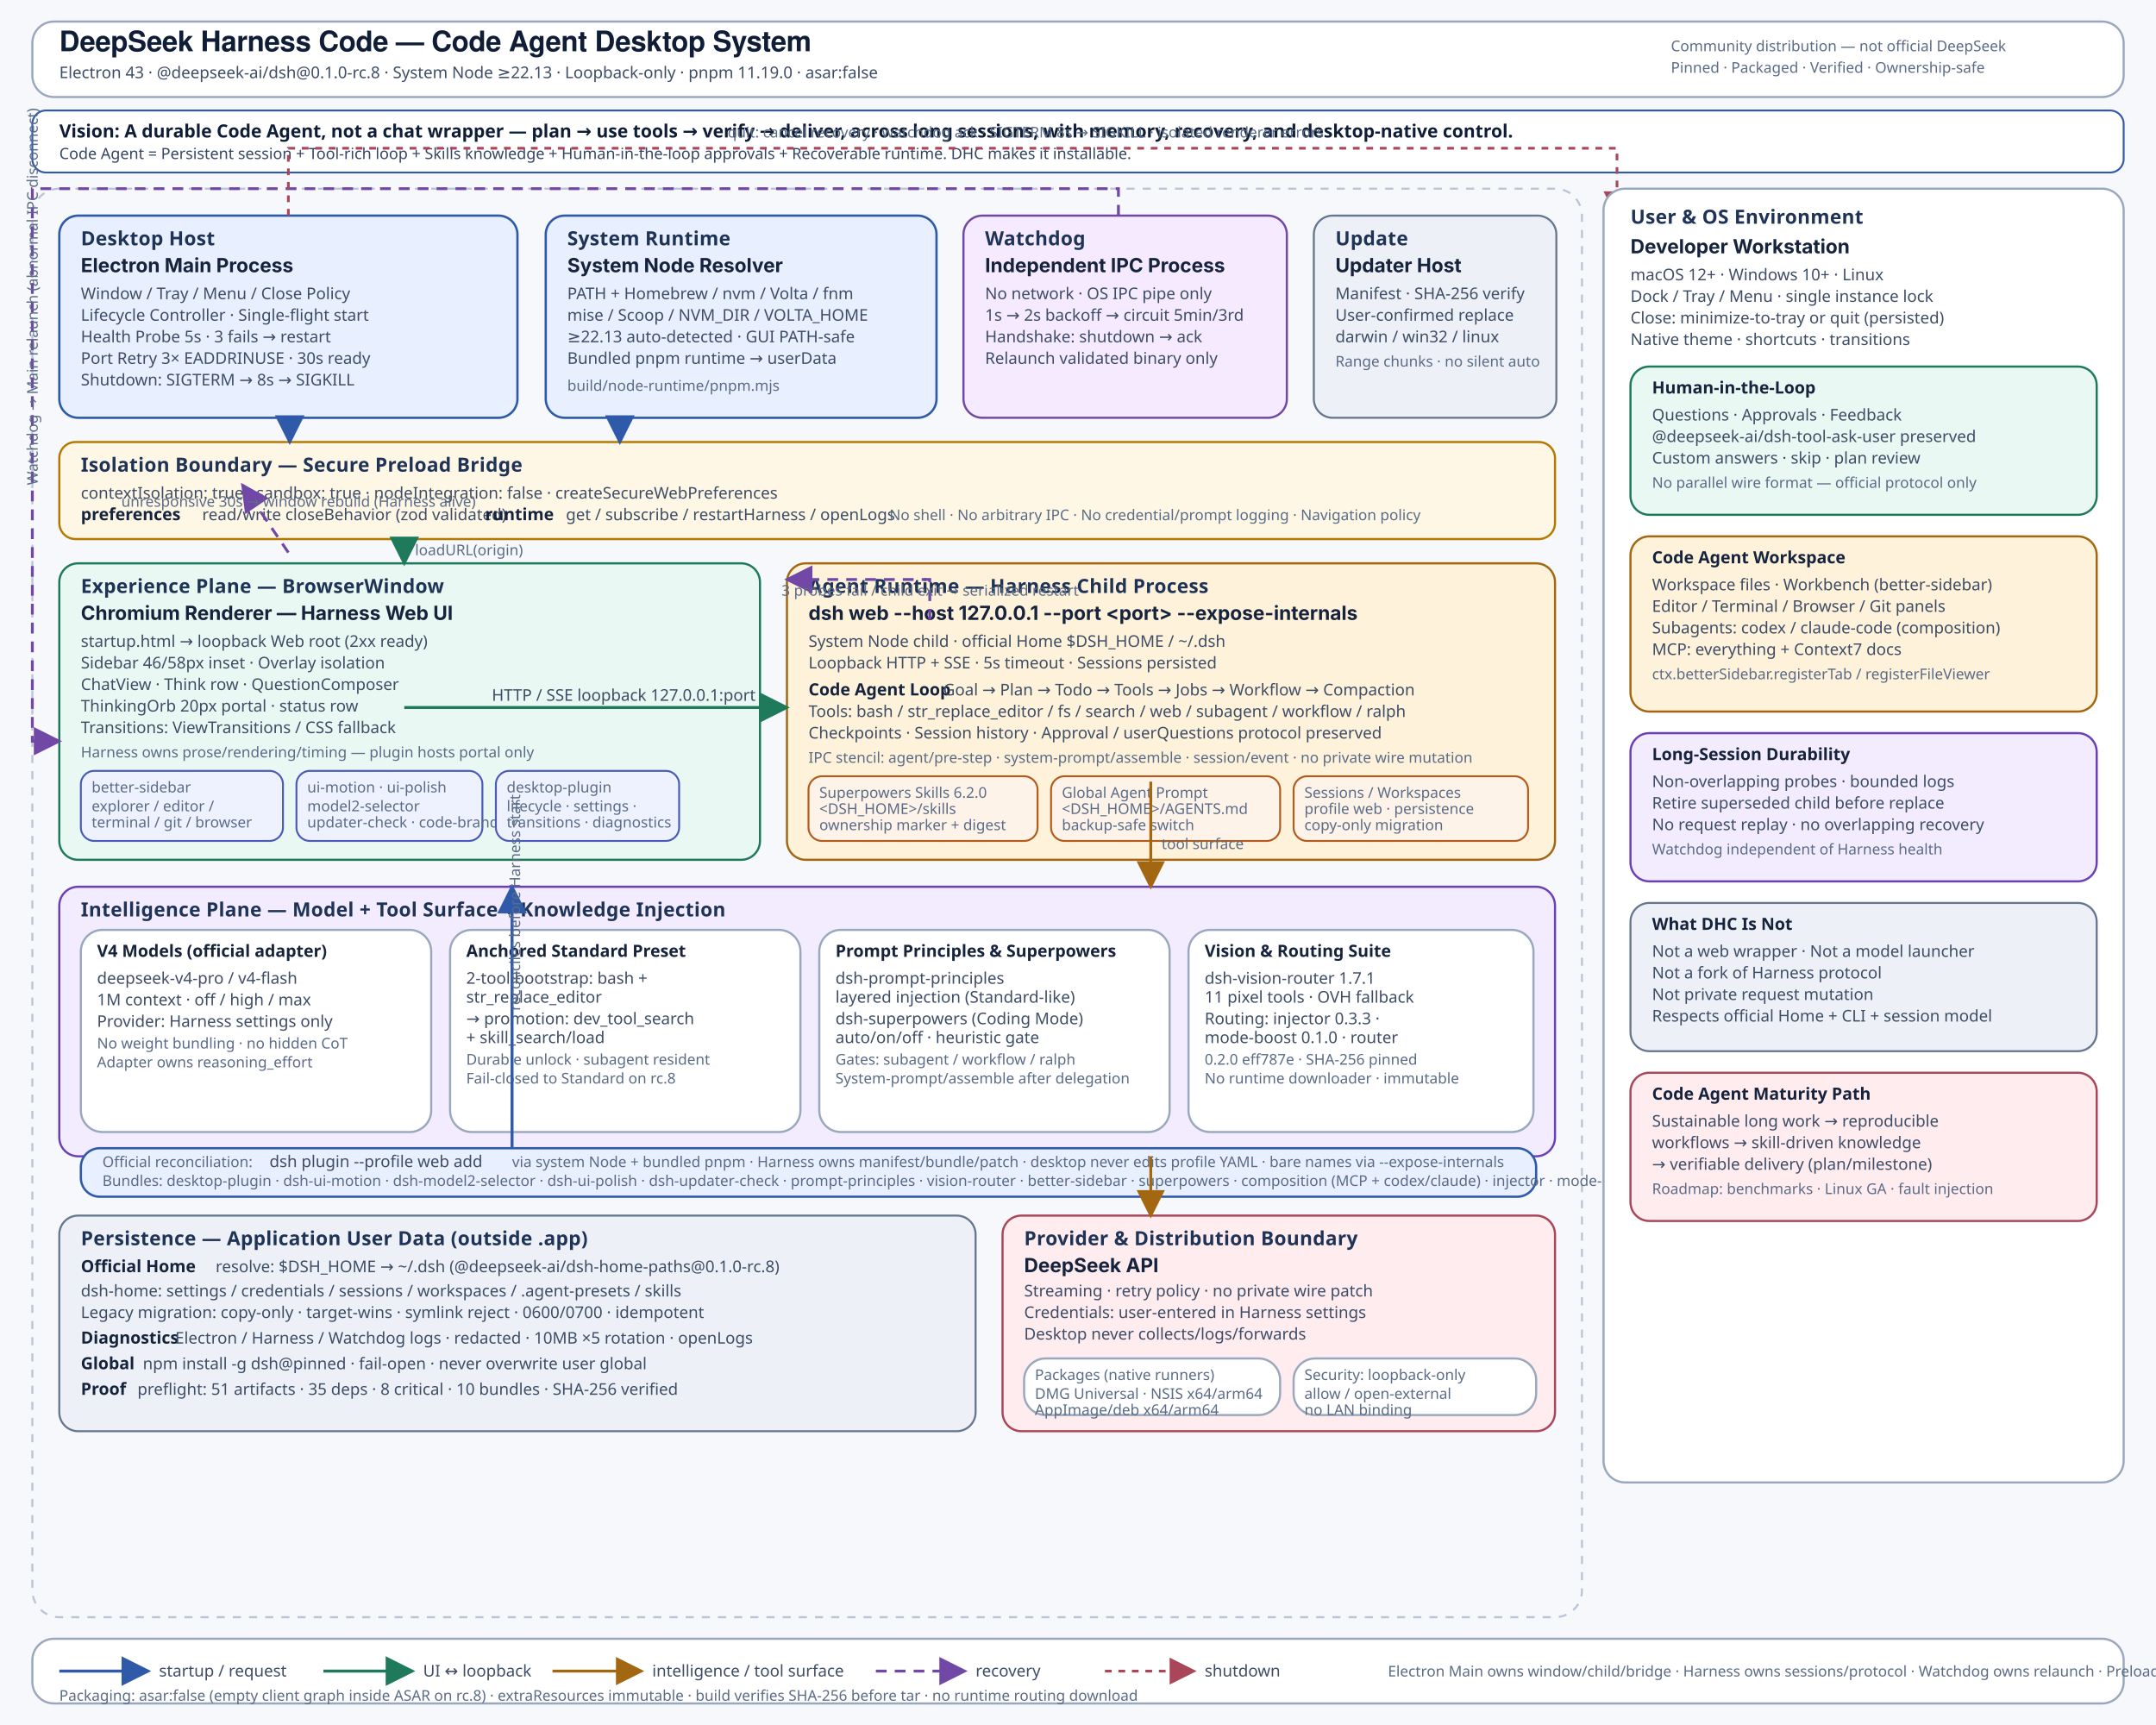
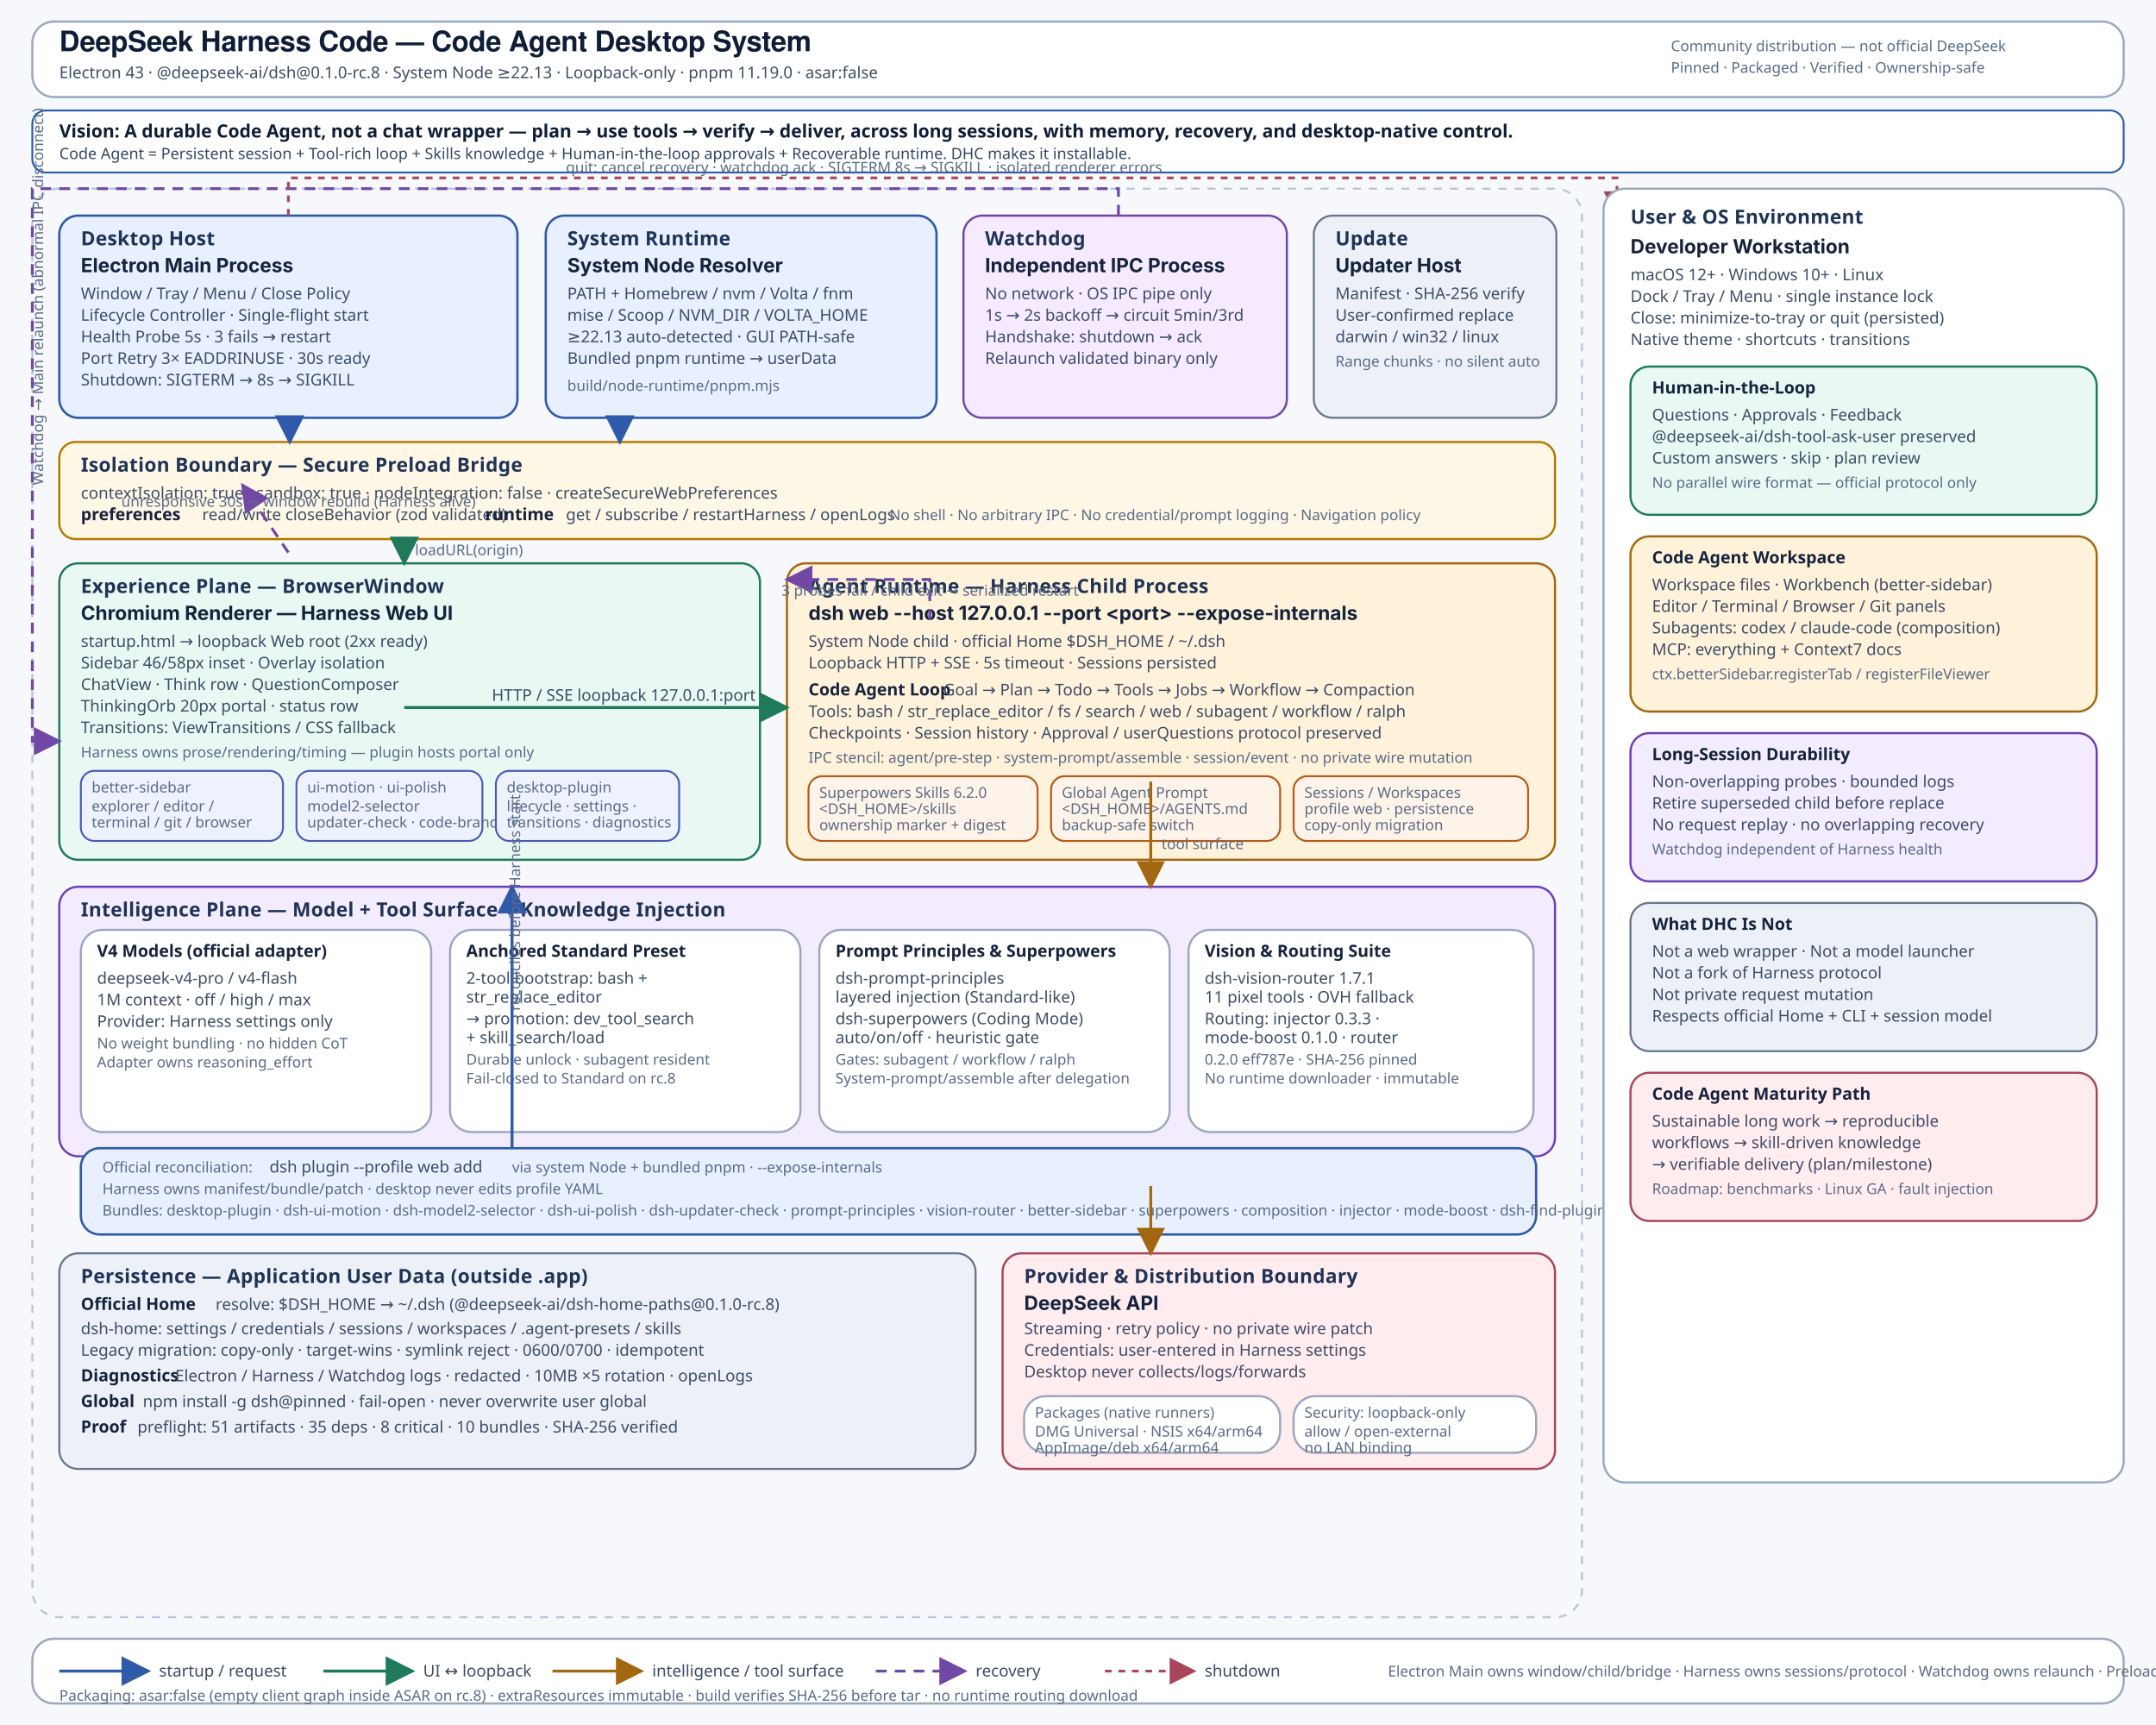
<svg xmlns="http://www.w3.org/2000/svg" width="1600" height="1280" viewBox="0 0 1600 1280" role="img" aria-labelledby="title desc">
  <defs>
    <style>
      :root { color-scheme: light dark; }
      .bg { fill: #f6f8fb; }
      .frame { fill: none; stroke: #b9c4d6; stroke-width: 1.5; stroke-dasharray: 6 6; rx: 20; }
      .zone { fill: #ffffff; stroke: #9aa8be; stroke-width: 1.6; rx: 16; }
      .host { fill: #e8efff; stroke: #2f5aaa; stroke-width: 1.7; rx: 14; }
      .bridge { fill: #fff7e6; stroke: #b47a00; stroke-width: 1.6; rx: 12; }
      .web { fill: #e9f8f2; stroke: #1e7a5a; stroke-width: 1.6; rx: 14; }
      .runtime { fill: #fff2db; stroke: #a46711; stroke-width: 1.6; rx: 14; }
      .intelligence { fill: #f3ecff; stroke: #6b3fb8; stroke-width: 1.6; rx: 14; }
      .plugin { fill: #eef2ff; stroke: #4a5ab8; stroke-width: 1.4; rx: 10; }
      .skill { fill: #fef3e8; stroke: #b45a1a; stroke-width: 1.4; rx: 10; }
      .guard { fill: #f5eaff; stroke: #7148a6; stroke-width: 1.6; rx: 14; }
      .data { fill: #edf1f7; stroke: #66768f; stroke-width: 1.5; rx: 14; }
      .external { fill: #ffecef; stroke: #a9465a; stroke-width: 1.6; rx: 14; }
      .accent { fill: #1a2a4a; }
      .heading { fill: #0f1e36; font: 700 21px ui-sans-serif, system-ui, -apple-system, Segoe UI, Helvetica, Arial, sans-serif; letter-spacing: -0.2px; }
      .subheading { fill: #1e3356; font: 700 14.5px ui-sans-serif, system-ui, sans-serif; letter-spacing: 0.2px; text-transform: uppercase; }
      .label { fill: #16233d; font: 650 14.5px ui-sans-serif, system-ui, -apple-system, sans-serif; }
      .label-sm { fill: #16233d; font: 600 12.5px ui-sans-serif, system-ui, sans-serif; }
      .small { fill: #3d4d66; font: 12px ui-sans-serif, system-ui, sans-serif; }
      .tiny { fill: #5a6b87; font: 11px ui-sans-serif, system-ui, sans-serif; }
      .flow { fill: none; stroke: #2f5aaa; stroke-width: 2.2; marker-end: url(#arrow-blue); }
      .flow-green { fill: none; stroke: #1e7a5a; stroke-width: 2.2; marker-end: url(#arrow-green); }
      .flow-orange { fill: none; stroke: #a46711; stroke-width: 2.1; marker-end: url(#arrow-orange); }
      .flow-purple { fill: none; stroke: #7148a6; stroke-width: 2.1; stroke-dasharray: 8 6; marker-end: url(#arrow-purple); }
      .flow-red { fill: none; stroke: #a9465a; stroke-width: 2; stroke-dasharray: 5 5; marker-end: url(#arrow-red); }
      .callout { fill: #ffffff; stroke: #2f5aaa; stroke-width: 1.4; rx: 10; }
      .vision { fill: #0f1e36; font: 700 13.5px ui-sans-serif, system-ui, sans-serif; }
      .vision-small { fill: #344663; font: 11.5px ui-sans-serif, system-ui, sans-serif; }
      @media (prefers-color-scheme: dark) {
        .bg { fill: #0f172a; }
        .frame { stroke: #3a4a66; }
        .zone { fill: #172033; stroke: #5a6d8a; }
        .host { fill: #1c345e; stroke: #8bb0f0; }
        .bridge { fill: #3a2e12; stroke: #e0a82e; }
        .web { fill: #163a30; stroke: #5fd0a8; }
        .runtime { fill: #3f2f10; stroke: #f0bb62; }
        .intelligence { fill: #2e2250; stroke: #b99af0; }
        .plugin { fill: #212c5a; stroke: #9aa6f0; }
        .skill { fill: #3a2312; stroke: #eea86a; }
        .guard { fill: #2f1f45; stroke: #c49af0; }
        .data { fill: #223049; stroke: #9aa8be; }
        .external { fill: #40202a; stroke: #f0a0b0; }
        .heading, .label, .label-sm, .accent, .vision { fill: #eef4ff; }
        .subheading { fill: #c8d6f0; }
        .small, .tiny, .vision-small { fill: #c2cfe6; }
        .callout { fill: #1a2742; stroke: #8bb0f0; }
      }
    </style>
    <marker id="arrow-blue" markerWidth="10" markerHeight="10" refX="9" refY="5" orient="auto">
      <path d="M0 0 L10 5 L0 10 Z" fill="#2f5aaa" />
    </marker>
    <marker id="arrow-green" markerWidth="10" markerHeight="10" refX="9" refY="5" orient="auto">
      <path d="M0 0 L10 5 L0 10 Z" fill="#1e7a5a" />
    </marker>
    <marker id="arrow-orange" markerWidth="10" markerHeight="10" refX="9" refY="5" orient="auto">
      <path d="M0 0 L10 5 L0 10 Z" fill="#a46711" />
    </marker>
    <marker id="arrow-purple" markerWidth="10" markerHeight="10" refX="9" refY="5" orient="auto">
      <path d="M0 0 L10 5 L0 10 Z" fill="#7148a6" />
    </marker>
    <marker id="arrow-red" markerWidth="10" markerHeight="10" refX="9" refY="5" orient="auto">
      <path d="M0 0 L10 5 L0 10 Z" fill="#a9465a" />
    </marker>
  </defs>
  <rect class="bg" width="1600" height="1280" rx="0" />
  <rect class="zone" x="24" y="16" width="1552" height="56" rx="16" />
  <text class="heading" x="44" y="38">DeepSeek Harness Code — Code Agent Desktop System</text>
  <text class="small" x="44" y="58">Electron 43 · @deepseek-ai/dsh@0.1.0-rc.8 · System Node ≥22.13 · Loopback-only · pnpm 11.19.0 · asar:false</text>
  <text class="tiny" x="1240" y="38">Community distribution — not official DeepSeek</text>
  <text class="tiny" x="1240" y="54">Pinned · Packaged · Verified · Ownership-safe</text>
  <rect class="callout" x="24" y="82" width="1552" height="46" rx="12" />
  <text class="vision" x="44" y="102">Vision: A durable Code Agent, not a chat wrapper — plan → use tools → verify → deliver, across long sessions, with memory, recovery, and desktop-native control.</text>
  <text class="vision-small" x="44" y="118">Code Agent = Persistent session + Tool-rich loop + Skills knowledge + Human-in-the-loop approvals + Recoverable runtime. DHC makes it installable.</text>
  <rect class="frame" x="24" y="140" width="1150" height="1060" rx="20" />
  <rect class="host" x="44" y="160" width="340" height="150" />
  <text class="subheading" x="60" y="182">Desktop Host</text>
  <text class="label" x="60" y="202">Electron Main Process</text>
  <text class="small" x="60" y="222">Window / Tray / Menu / Close Policy</text>
  <text class="small" x="60" y="238">Lifecycle Controller · Single-flight start</text>
  <text class="small" x="60" y="254">Health Probe 5s · 3 fails → restart</text>
  <text class="small" x="60" y="270">Port Retry 3× EADDRINUSE · 30s ready</text>
  <text class="small" x="60" y="286">Shutdown: SIGTERM → 8s → SIGKILL</text>
  <rect class="host" x="405" y="160" width="290" height="150" />
  <text class="subheading" x="421" y="182">System Runtime</text>
  <text class="label" x="421" y="202">System Node Resolver</text>
  <text class="small" x="421" y="222">PATH + Homebrew / nvm / Volta / fnm</text>
  <text class="small" x="421" y="238">mise / Scoop / NVM_DIR / VOLTA_HOME</text>
  <text class="small" x="421" y="254">≥22.13 auto-detected · GUI PATH-safe</text>
  <text class="small" x="421" y="270">Bundled pnpm runtime → userData</text>
  <text class="tiny" x="421" y="290">build/node-runtime/pnpm.mjs</text>
  <rect class="guard" x="715" y="160" width="240" height="150" />
  <text class="subheading" x="731" y="182">Watchdog</text>
  <text class="label" x="731" y="202">Independent IPC Process</text>
  <text class="small" x="731" y="222">No network · OS IPC pipe only</text>
  <text class="small" x="731" y="238">1s → 2s backoff → circuit 5min/3rd</text>
  <text class="small" x="731" y="254">Handshake: shutdown → ack</text>
  <text class="small" x="731" y="270">Relaunch validated binary only</text>
  <rect class="data" x="975" y="160" width="180" height="150" />
  <text class="subheading" x="991" y="182">Update</text>
  <text class="label" x="991" y="202">Updater Host</text>
  <text class="small" x="991" y="222">Manifest · SHA-256 verify</text>
  <text class="small" x="991" y="238">User-confirmed replace</text>
  <text class="small" x="991" y="254">darwin / win32 / linux</text>
  <text class="tiny" x="991" y="272">Range chunks · no silent auto</text>
  <rect class="bridge" x="44" y="328" width="1110" height="72" />
  <text class="subheading" x="60" y="350">Isolation Boundary — Secure Preload Bridge</text>
  <text class="small" x="60" y="370">contextIsolation: true · sandbox: true · nodeIntegration: false · createSecureWebPreferences</text>
  <text class="label-sm" x="60" y="386">preferences</text>
  <text class="small" x="150" y="386">read/write closeBehavior (zod validated)</text>
  <text class="label-sm" x="360" y="386">runtime</text>
  <text class="small" x="420" y="386">get / subscribe / restartHarness / openLogs</text>
  <text class="tiny" x="660" y="386">No shell · No arbitrary IPC · No credential/prompt logging · Navigation policy</text>
  <rect class="web" x="44" y="418" width="520" height="220" />
  <text class="subheading" x="60" y="440">Experience Plane — BrowserWindow</text>
  <text class="label" x="60" y="460">Chromium Renderer — Harness Web UI</text>
  <text class="small" x="60" y="480">startup.html → loopback Web root (2xx ready)</text>
  <text class="small" x="60" y="496">Sidebar 46/58px inset · Overlay isolation</text>
  <text class="small" x="60" y="512">ChatView · Think row · QuestionComposer</text>
  <text class="small" x="60" y="528">ThinkingOrb 20px portal · status row</text>
  <text class="small" x="60" y="544">Transitions: ViewTransitions / CSS fallback</text>
  <text class="tiny" x="60" y="562">Harness owns prose/rendering/timing — plugin hosts portal only</text>
  <rect class="plugin" x="60" y="572" width="150" height="52" rx="8" />
  <text class="tiny" x="68" y="588">better-sidebar</text>
  <text class="tiny" x="68" y="602">explorer / editor /</text>
  <text class="tiny" x="68" y="614">terminal / git / browser</text>
  <rect class="plugin" x="220" y="572" width="138" height="52" />
  <text class="tiny" x="228" y="588">ui-motion · ui-polish</text>
  <text class="tiny" x="228" y="602">model2-selector</text>
  <text class="tiny" x="228" y="614">updater-check · code-brand</text>
  <rect class="plugin" x="368" y="572" width="136" height="52" />
  <text class="tiny" x="376" y="588">desktop-plugin</text>
  <text class="tiny" x="376" y="602">lifecycle · settings ·</text>
  <text class="tiny" x="376" y="614">transitions · diagnostics</text>
  <rect class="runtime" x="584" y="418" width="570" height="220" />
  <text class="subheading" x="600" y="440">Agent Runtime — Harness Child Process</text>
  <text class="label" x="600" y="460">dsh web --host 127.0.0.1 --port &lt;port&gt; --expose-internals</text>
  <text class="small" x="600" y="480">System Node child · official Home $DSH_HOME / ~/.dsh</text>
  <text class="small" x="600" y="496">Loopback HTTP + SSE · 5s timeout · Sessions persisted</text>
  <text class="label-sm" x="600" y="516">Code Agent Loop</text>
  <text class="small" x="700" y="516">Goal → Plan → Todo → Tools → Jobs → Workflow → Compaction</text>
  <text class="small" x="600" y="532">Tools: bash / str_replace_editor / fs / search / web / subagent / workflow / ralph</text>
  <text class="small" x="600" y="548">Checkpoints · Session history · Approval / userQuestions protocol preserved</text>
  <text class="tiny" x="600" y="566">IPC stencil: agent/pre-step · system-prompt/assemble · session/event · no private wire mutation</text>
  <rect class="skill" x="600" y="576" width="170" height="48" />
  <text class="tiny" x="608" y="592">Superpowers Skills 6.2.0</text>
  <text class="tiny" x="608" y="604">&lt;DSH_HOME&gt;/skills</text>
  <text class="tiny" x="608" y="616">ownership marker + digest</text>
  <rect class="skill" x="780" y="576" width="170" height="48" />
  <text class="tiny" x="788" y="592">Global Agent Prompt</text>
  <text class="tiny" x="788" y="604">&lt;DSH_HOME&gt;/AGENTS.md</text>
  <text class="tiny" x="788" y="616">backup-safe switch</text>
  <rect class="skill" x="960" y="576" width="174" height="48" />
  <text class="tiny" x="968" y="592">Sessions / Workspaces</text>
  <text class="tiny" x="968" y="604">profile web · persistence</text>
  <text class="tiny" x="968" y="616">copy-only migration</text>
  <rect class="intelligence" x="44" y="658" width="1110" height="200" />
  <text class="subheading" x="60" y="680">Intelligence Plane — Model + Tool Surface + Knowledge Injection</text>
  <rect class="zone" x="60" y="690" width="260" height="150" rx="10" />
  <text class="label-sm" x="72" y="710">V4 Models (official adapter)</text>
  <text class="small" x="72" y="730">deepseek-v4-pro / v4-flash</text>
  <text class="small" x="72" y="746">1M context · off / high / max</text>
  <text class="small" x="72" y="762">Provider: Harness settings only</text>
  <text class="tiny" x="72" y="778">No weight bundling · no hidden CoT</text>
  <text class="tiny" x="72" y="792">Adapter owns reasoning_effort</text>
  <rect class="zone" x="334" y="690" width="260" height="150" rx="10" />
  <text class="label-sm" x="346" y="710">Anchored Standard Preset</text>
  <text class="small" x="346" y="730">2-tool bootstrap: bash +</text>
  <text class="small" x="346" y="744">  str_replace_editor</text>
  <text class="small" x="346" y="760">→ promotion: dev_tool_search</text>
  <text class="small" x="346" y="774">   + skill_search/load</text>
  <text class="tiny" x="346" y="790">Durable unlock · subagent resident</text>
  <text class="tiny" x="346" y="804">Fail-closed to Standard on rc.8</text>
  <rect class="zone" x="608" y="690" width="260" height="150" rx="10" />
  <text class="label-sm" x="620" y="710">Prompt Principles &amp; Superpowers</text>
  <text class="small" x="620" y="730">dsh-prompt-principles</text>
  <text class="small" x="620" y="744">  layered injection (Standard-like)</text>
  <text class="small" x="620" y="760">dsh-superpowers (Coding Mode)</text>
  <text class="small" x="620" y="774">  auto/on/off · heuristic gate</text>
  <text class="tiny" x="620" y="790">Gates: subagent / workflow / ralph</text>
  <text class="tiny" x="620" y="804">System-prompt/assemble after delegation</text>
  <rect class="zone" x="882" y="690" width="256" height="150" rx="10" />
  <text class="label-sm" x="894" y="710">Vision &amp; Routing Suite</text>
  <text class="small" x="894" y="730">dsh-vision-router 1.7.1</text>
  <text class="small" x="894" y="744">  11 pixel tools · OVH fallback</text>
  <text class="small" x="894" y="760">Routing: injector 0.3.3 ·</text>
  <text class="small" x="894" y="774">  mode-boost 0.1.0 · router</text>
  <text class="tiny" x="894" y="790">0.2.0 eff787e · SHA-256 pinned</text>
  <text class="tiny" x="894" y="804">No runtime downloader · immutable</text>
-   <rect class="host" x="60" y="852" width="1080" height="36" rx="8" />
-   <text class="tiny" x="76" y="866">Official reconciliation: </text>
-   <text class="small" x="200" y="866">dsh plugin --profile web add</text>
-   <text class="tiny" x="380" y="866"> via system Node + bundled pnpm · Harness owns manifest/bundle/patch · desktop never edits profile YAML · bare names via --expose-internals</text>
-   <text class="tiny" x="76" y="880">Bundles: desktop-plugin · dsh-ui-motion · dsh-model2-selector · dsh-ui-polish · dsh-updater-check · prompt-principles · vision-router · better-sidebar · superpowers · composition (MCP + codex/claude) · injector · mode-boost · dsh-find-plugin</text>
-   <rect class="data" x="44" y="902" width="680" height="160" />
-   <text class="subheading" x="60" y="924">Persistence — Application User Data (outside .app)</text>
-   <text class="label-sm" x="60" y="944">Official Home</text>
-   <text class="small" x="160" y="944">resolve: $DSH_HOME → ~/.dsh (@deepseek-ai/dsh-home-paths@0.1.0-rc.8)</text>
-   <text class="small" x="60" y="962">dsh-home: settings / credentials / sessions / workspaces / .agent-presets / skills</text>
-   <text class="small" x="60" y="978">Legacy migration: copy-only · target-wins · symlink reject · 0600/0700 · idempotent</text>
-   <text class="label-sm" x="60" y="997">Diagnostics</text>
-   <text class="small" x="130" y="997">Electron / Harness / Watchdog logs · redacted · 10MB ×5 rotation · openLogs</text>
-   <text class="label-sm" x="60" y="1016">Global</text>
-   <text class="small" x="106" y="1016">npm install -g dsh@pinned · fail-open · never overwrite user global</text>
-   <text class="label-sm" x="60" y="1035">Proof</text>
-   <text class="small" x="102" y="1035">preflight: 51 artifacts · 35 deps · 8 critical · 10 bundles · SHA-256 verified</text>
-   <rect class="external" x="744" y="902" width="410" height="160" />
-   <text class="subheading" x="760" y="924">Provider &amp; Distribution Boundary</text>
-   <text class="label" x="760" y="944">DeepSeek API</text>
-   <text class="small" x="760" y="962">Streaming · retry policy · no private wire patch</text>
-   <text class="small" x="760" y="978">Credentials: user-entered in Harness settings</text>
-   <text class="small" x="760" y="994">Desktop never collects/logs/forwards</text>
-   <rect class="zone" x="760" y="1008" width="190" height="42" rx="8" />
-   <text class="tiny" x="768" y="1024">Packages (native runners)</text>
-   <text class="tiny" x="768" y="1038">DMG Universal · NSIS x64/arm64</text>
-   <text class="tiny" x="768" y="1050">AppImage/deb x64/arm64</text>
-   <rect class="zone" x="960" y="1008" width="180" height="42" rx="8" />
-   <text class="tiny" x="968" y="1024">Security: loopback-only</text>
-   <text class="tiny" x="968" y="1038">allow / open-external</text>
-   <text class="tiny" x="968" y="1050">no LAN binding</text>
+   <rect class="host" x="60" y="852" width="1080" height="64" rx="8" />
+   <text class="tiny" x="76" y="870">Official reconciliation:</text>
+   <text class="small" x="200" y="870">dsh plugin --profile web add</text>
+   <text class="tiny" x="380" y="870"> via system Node + bundled pnpm · --expose-internals</text>
+   <text class="tiny" x="76" y="886">Harness owns manifest/bundle/patch · desktop never edits profile YAML</text>
+   <text class="tiny" x="76" y="902">Bundles: desktop-plugin · dsh-ui-motion · dsh-model2-selector · dsh-ui-polish · dsh-updater-check · prompt-principles · vision-router · better-sidebar · superpowers · composition · injector · mode-boost · dsh-find-plugin</text>
+   <rect class="data" x="44" y="930" width="680" height="160" />
+   <text class="subheading" x="60" y="952">Persistence — Application User Data (outside .app)</text>
+   <text class="label-sm" x="60" y="972">Official Home</text>
+   <text class="small" x="160" y="972">resolve: $DSH_HOME → ~/.dsh (@deepseek-ai/dsh-home-paths@0.1.0-rc.8)</text>
+   <text class="small" x="60" y="990">dsh-home: settings / credentials / sessions / workspaces / .agent-presets / skills</text>
+   <text class="small" x="60" y="1006">Legacy migration: copy-only · target-wins · symlink reject · 0600/0700 · idempotent</text>
+   <text class="label-sm" x="60" y="1025">Diagnostics</text>
+   <text class="small" x="130" y="1025">Electron / Harness / Watchdog logs · redacted · 10MB ×5 rotation · openLogs</text>
+   <text class="label-sm" x="60" y="1044">Global</text>
+   <text class="small" x="106" y="1044">npm install -g dsh@pinned · fail-open · never overwrite user global</text>
+   <text class="label-sm" x="60" y="1063">Proof</text>
+   <text class="small" x="102" y="1063">preflight: 51 artifacts · 35 deps · 8 critical · 10 bundles · SHA-256 verified</text>
+   <rect class="external" x="744" y="930" width="410" height="160" />
+   <text class="subheading" x="760" y="952">Provider &amp; Distribution Boundary</text>
+   <text class="label" x="760" y="972">DeepSeek API</text>
+   <text class="small" x="760" y="990">Streaming · retry policy · no private wire patch</text>
+   <text class="small" x="760" y="1006">Credentials: user-entered in Harness settings</text>
+   <text class="small" x="760" y="1022">Desktop never collects/logs/forwards</text>
+   <rect class="zone" x="760" y="1036" width="190" height="42" rx="8" />
+   <text class="tiny" x="768" y="1052">Packages (native runners)</text>
+   <text class="tiny" x="768" y="1066">DMG Universal · NSIS x64/arm64</text>
+   <text class="tiny" x="768" y="1078">AppImage/deb x64/arm64</text>
+   <rect class="zone" x="960" y="1036" width="180" height="42" rx="8" />
+   <text class="tiny" x="968" y="1052">Security: loopback-only</text>
+   <text class="tiny" x="968" y="1066">allow / open-external</text>
+   <text class="tiny" x="968" y="1078">no LAN binding</text>
  <path class="flow" d="M215 310 L215 328" />
  <path class="flow" d="M460 310 L460 328" />
  <path class="flow-green" d="M300 400 L300 418" />
  <text class="tiny" x="308" y="412">loadURL(origin)</text>
  <path class="flow-green" d="M300 525 L584 525" />
  <text class="small" x="365" y="520">HTTP / SSE loopback 127.0.0.1:port</text>
  <path class="flow-orange" d="M854 580 L854 658" />
  <text class="tiny" x="862" y="630">tool surface</text>
-   <path class="flow-orange" d="M854 858 L854 902" />
+   <path class="flow-orange" d="M854 880 L854 930" />
  <path class="flow-purple" d="M830 160 L830 140 L24 140 L24 550 L44 550" />
-   <text class="tiny" x="28" y="360" transform="rotate(-90 28 360)">Watchdog → Main relaunch (abnormal IPC disconnect)</text>
+   <text class="tiny" x="32" y="360" transform="rotate(-90 32 360)">Watchdog → Main relaunch (abnormal IPC disconnect)</text>
  <path class="flow-purple" d="M214 410 L180 360" />
  <text class="tiny" x="90" y="376">unresponsive 30s → window rebuild (Harness alive)</text>
  <path class="flow-purple" d="M690 460 L690 430 L584 430" />
  <text class="tiny" x="580" y="442">3 probes fail / child exit → serialized restart</text>
-   <path class="flow-red" d="M214 160 V110 L1200 110 L1200 160" />
-   <text class="tiny" x="540" y="102">quit: cancel recovery · watchdog ack · SIGTERM 8s → SIGKILL · isolated renderer errors</text>
+   <path class="flow-red" d="M214 160 V132 L1200 132 L1200 160" />
+   <text class="tiny" x="420" y="128">quit: cancel recovery · watchdog ack · SIGTERM 8s → SIGKILL · isolated renderer errors</text>
  <path class="flow" d="M380 852 L380 658" />
  <text class="tiny" x="386" y="750" transform="rotate(-90 386 750)">reconciles before Harness start</text>
  <rect class="zone" x="1190" y="140" width="386" height="960" rx="20" />
  <text class="subheading" x="1210" y="166">User &amp; OS Environment</text>
  <text class="label" x="1210" y="188">Developer Workstation</text>
  <text class="small" x="1210" y="208">macOS 12+ · Windows 10+ · Linux</text>
  <text class="small" x="1210" y="224">Dock / Tray / Menu · single instance lock</text>
  <text class="small" x="1210" y="240">Close: minimize-to-tray or quit (persisted)</text>
  <text class="small" x="1210" y="256">Native theme · shortcuts · transitions</text>
  <rect class="web" x="1210" y="272" width="346" height="110" rx="10" />
  <text class="label-sm" x="1226" y="292">Human-in-the-Loop</text>
  <text class="small" x="1226" y="312">Questions · Approvals · Feedback</text>
  <text class="small" x="1226" y="328">@deepseek-ai/dsh-tool-ask-user preserved</text>
  <text class="small" x="1226" y="344">Custom answers · skip · plan review</text>
  <text class="tiny" x="1226" y="362">No parallel wire format — official protocol only</text>
  <rect class="runtime" x="1210" y="398" width="346" height="130" rx="10" />
  <text class="label-sm" x="1226" y="418">Code Agent Workspace</text>
  <text class="small" x="1226" y="438">Workspace files · Workbench (better-sidebar)</text>
  <text class="small" x="1226" y="454">Editor / Terminal / Browser / Git panels</text>
  <text class="small" x="1226" y="470">Subagents: codex / claude-code (composition)</text>
  <text class="small" x="1226" y="486">MCP: everything + Context7 docs</text>
  <text class="tiny" x="1226" y="504">ctx.betterSidebar.registerTab / registerFileViewer</text>
  <rect class="intelligence" x="1210" y="544" width="346" height="110" rx="10" />
  <text class="label-sm" x="1226" y="564">Long-Session Durability</text>
  <text class="small" x="1226" y="584">Non-overlapping probes · bounded logs</text>
  <text class="small" x="1226" y="600">Retire superseded child before replace</text>
  <text class="small" x="1226" y="616">No request replay · no overlapping recovery</text>
  <text class="tiny" x="1226" y="634">Watchdog independent of Harness health</text>
  <rect class="data" x="1210" y="670" width="346" height="110" rx="10" />
  <text class="label-sm" x="1226" y="690">What DHC Is Not</text>
  <text class="small" x="1226" y="710">Not a web wrapper · Not a model launcher</text>
  <text class="small" x="1226" y="726">Not a fork of Harness protocol</text>
  <text class="small" x="1226" y="742">Not private request mutation</text>
  <text class="small" x="1226" y="758">Respects official Home + CLI + session model</text>
  <rect class="external" x="1210" y="796" width="346" height="110" rx="10" />
  <text class="label-sm" x="1226" y="816">Code Agent Maturity Path</text>
  <text class="small" x="1226" y="836">Sustainable long work → reproducible</text>
  <text class="small" x="1226" y="852">workflows → skill-driven knowledge</text>
  <text class="small" x="1226" y="868">→ verifiable delivery (plan/milestone)</text>
  <text class="tiny" x="1226" y="886">Roadmap: benchmarks · Linux GA · fault injection</text>
  <rect class="zone" x="24" y="1216" width="1552" height="48" rx="14" />
  <line class="flow" x1="44" y1="1240" x2="110" y2="1240" />
  <text class="small" x="118" y="1244">startup / request</text>
  <line class="flow-green" x1="240" y1="1240" x2="306" y2="1240" />
  <text class="small" x="314" y="1244">UI ↔ loopback</text>
  <line class="flow-orange" x1="410" y1="1240" x2="476" y2="1240" />
  <text class="small" x="484" y="1244">intelligence / tool surface</text>
  <line class="flow-purple" x1="650" y1="1240" x2="716" y2="1240" />
  <text class="small" x="724" y="1244">recovery</text>
  <line class="flow-red" x1="820" y1="1240" x2="886" y2="1240" />
  <text class="small" x="894" y="1244">shutdown</text>
  <text class="tiny" x="1030" y="1244">Electron Main owns window/child/bridge · Harness owns sessions/protocol · Watchdog owns relaunch · Preload owns validation</text>
  <text class="tiny" x="44" y="1262">Packaging: asar:false (empty client graph inside ASAR on rc.8) · extraResources immutable · build verifies SHA-256 before tar · no runtime routing download</text>
</svg>
